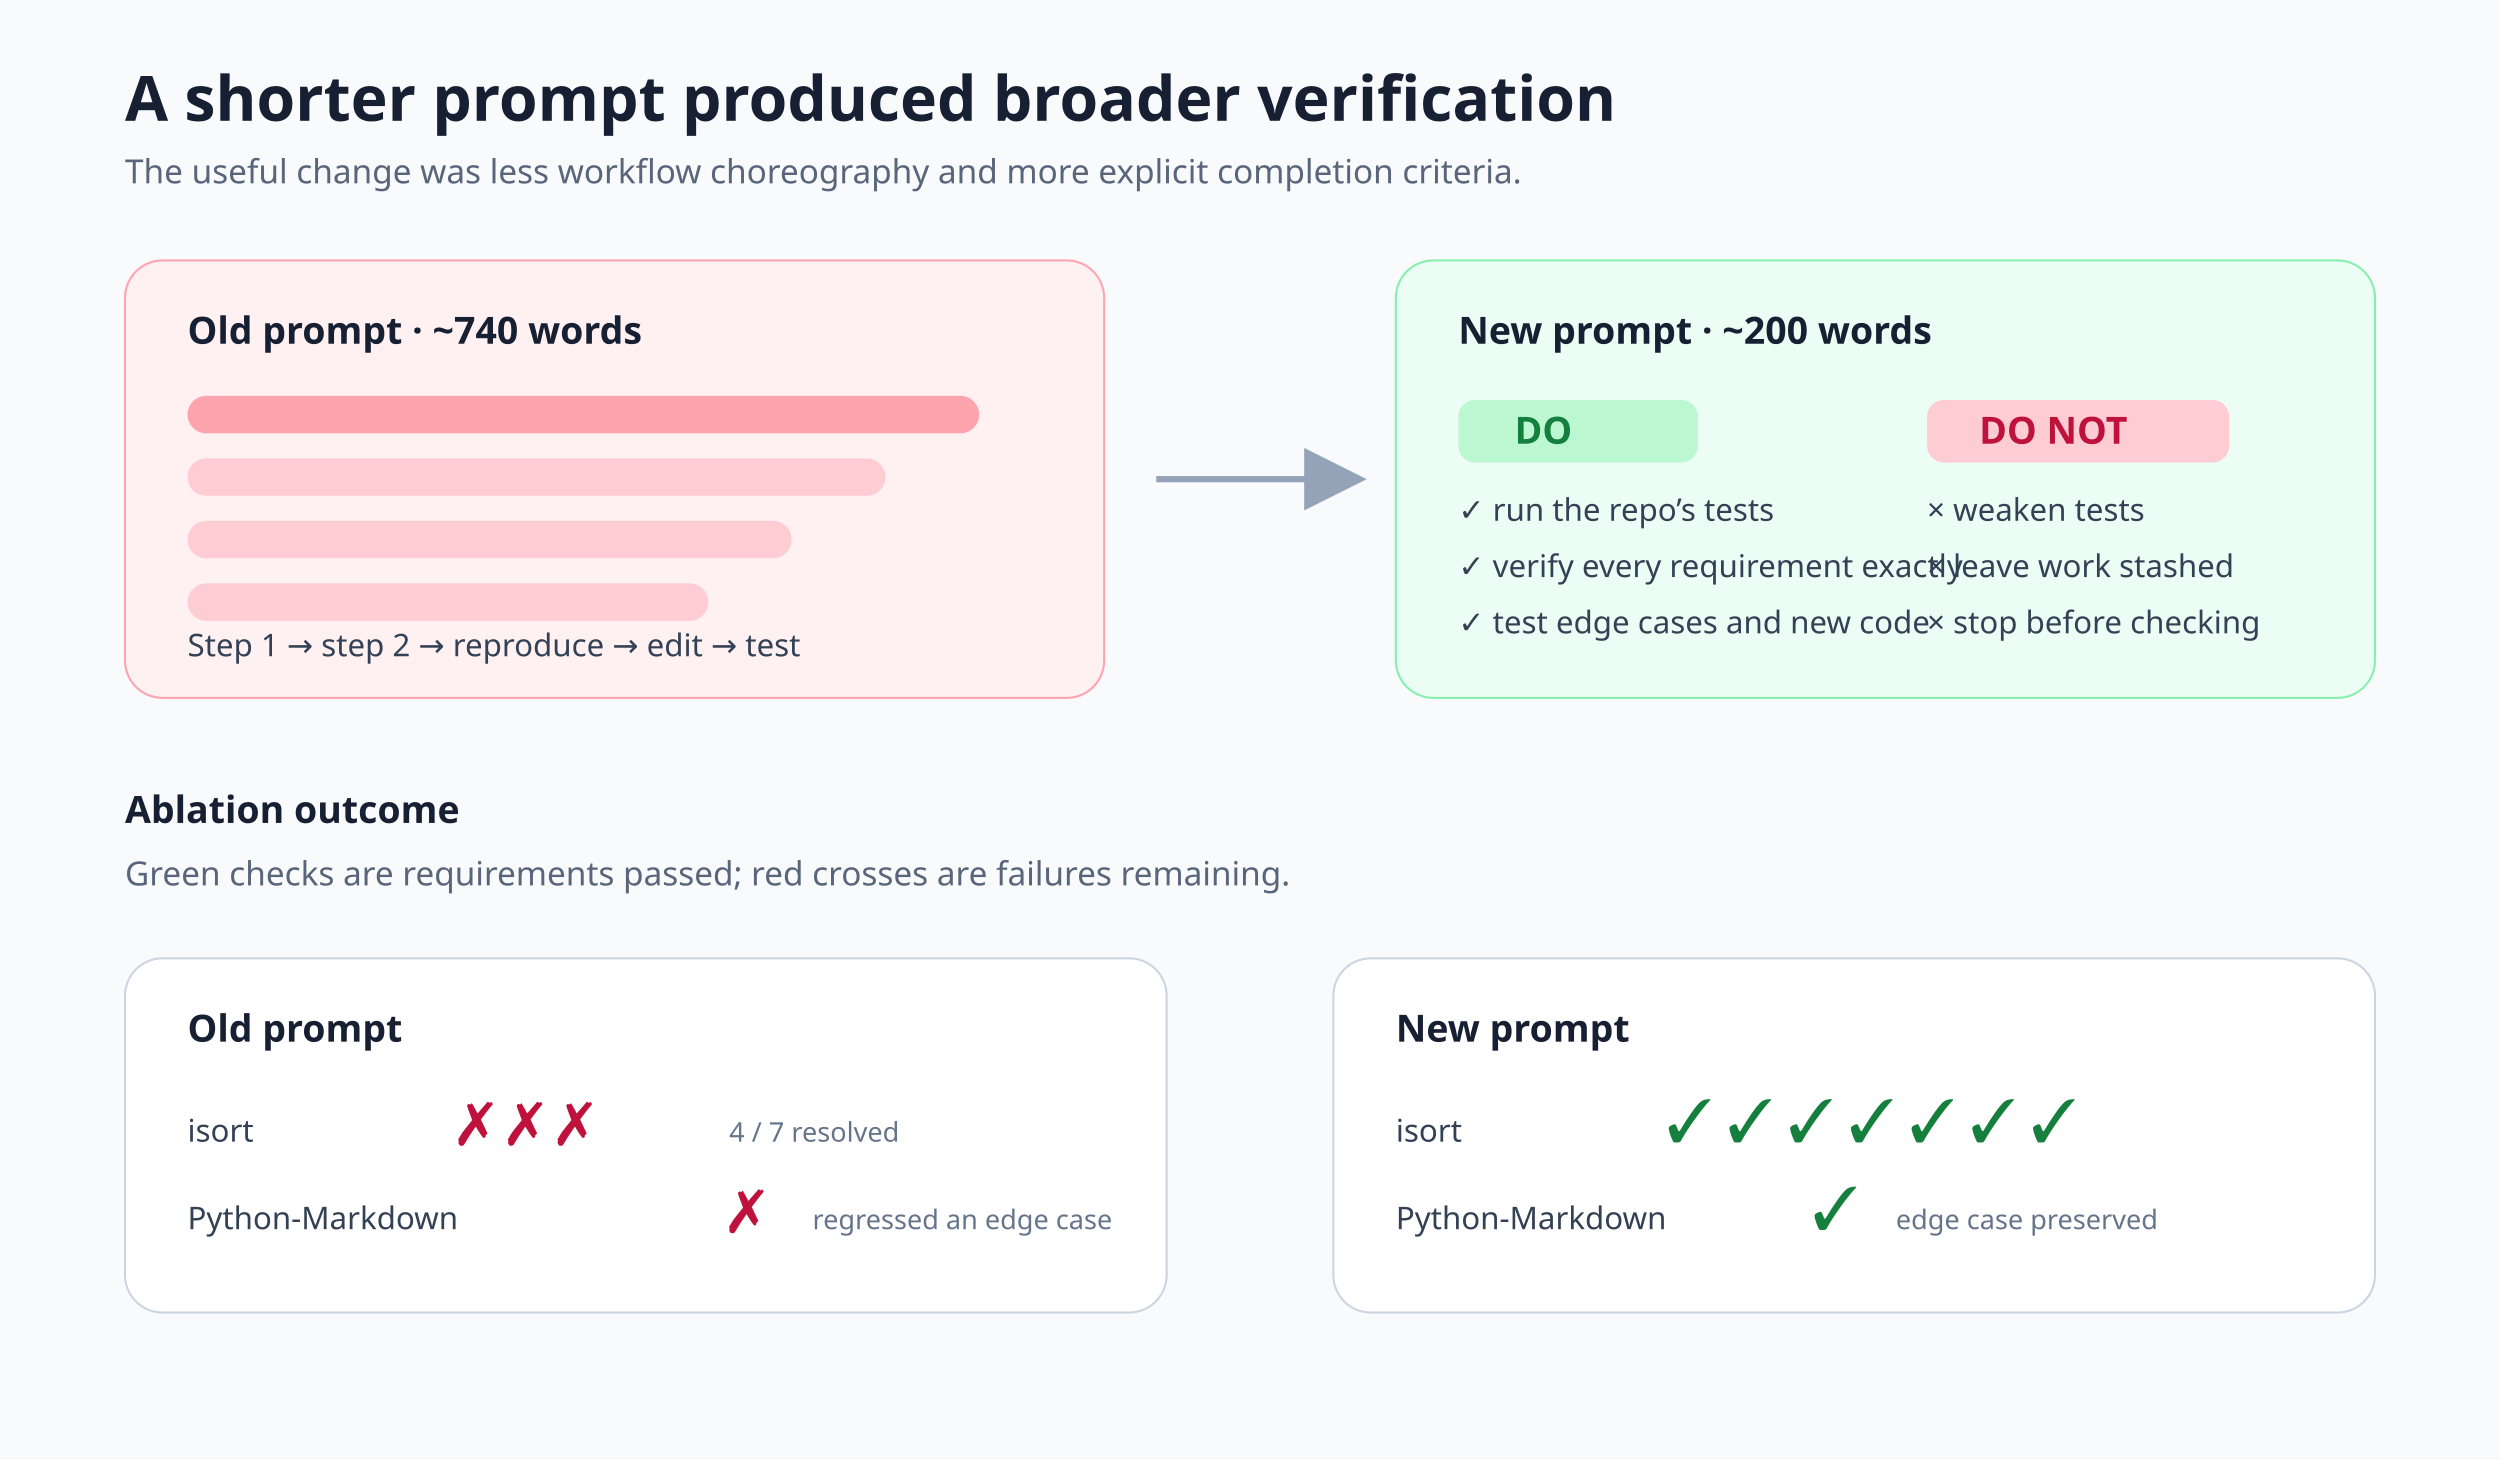
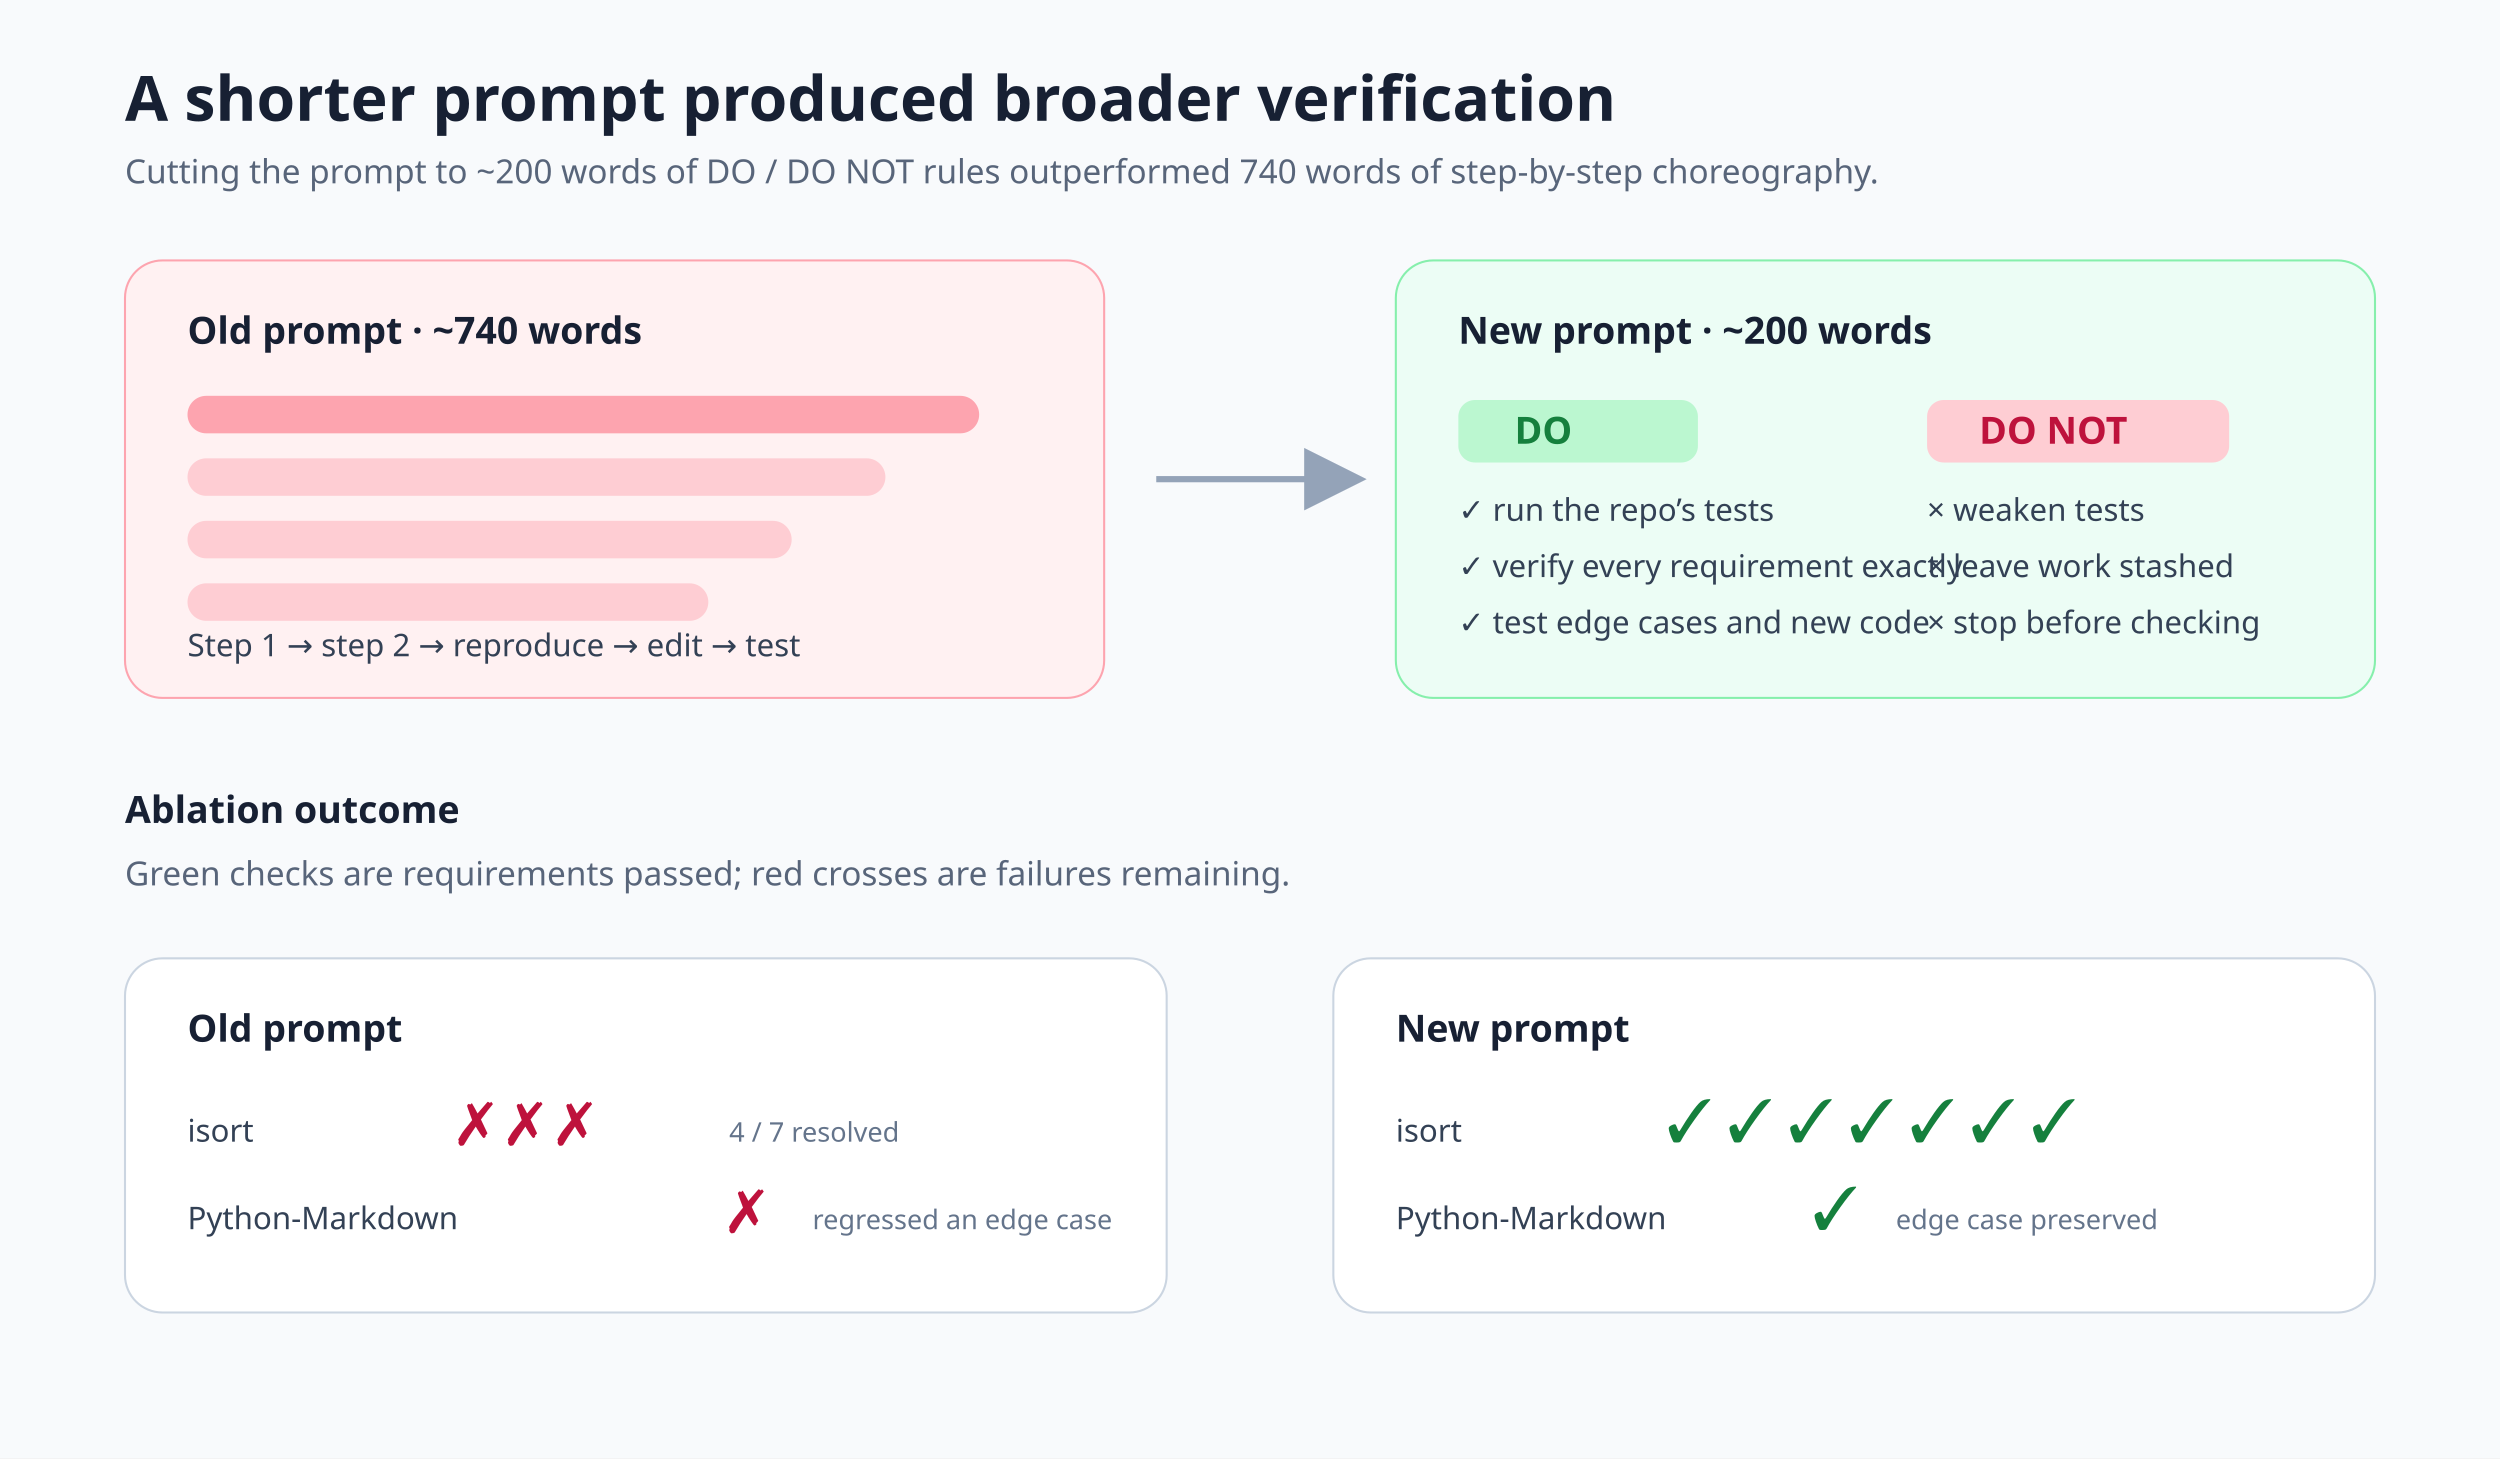
<svg xmlns="http://www.w3.org/2000/svg" width="1200" height="700" viewBox="0 0 1200 700">
  <style>
    .title{font:700 30px system-ui,sans-serif;fill:#172033}.sub{font:16px system-ui,sans-serif;fill:#58657a}.label{font:700 18px system-ui,sans-serif;fill:#172033}.body{font:15px system-ui,sans-serif;fill:#334155}.small{font:13px system-ui,sans-serif;fill:#64748b}.old{fill:#fff1f2;stroke:#fda4af}.new{fill:#ecfdf5;stroke:#86efac}.line{stroke:#94a3b8;stroke-width:3;fill:none}.red{fill:#be123c}.green{fill:#15803d}.amber{fill:#b45309}
  </style>
  <rect width="1200" height="700" fill="#f8fafc" />
  <text x="60" y="58" class="title">A shorter prompt produced broader verification</text>
-   <text x="60" y="88" class="sub">The useful change was less workflow choreography and more explicit completion criteria.</text>
+   <text x="60" y="88" class="sub">Cutting the prompt to ~200 words of DO / DO NOT rules outperformed 740 words of step-by-step choreography.</text>
  <rect x="60" y="125" width="470" height="210" rx="18" class="old" />
  <text x="90" y="165" class="label">Old prompt · ~740 words</text>
  <rect x="90" y="190" width="380" height="18" rx="9" fill="#fda4af" />
  <rect x="90" y="220" width="335" height="18" rx="9" fill="#fecdd3" />
  <rect x="90" y="250" width="290" height="18" rx="9" fill="#fecdd3" />
  <rect x="90" y="280" width="250" height="18" rx="9" fill="#fecdd3" />
  <text x="90" y="315" class="body">Step 1 → step 2 → reproduce → edit → test</text>
  <path d="M555 230 C600 230 610 230 650 230" class="line" marker-end="url(#arrow)" />
  <rect x="670" y="125" width="470" height="210" rx="18" class="new" />
  <text x="700" y="165" class="label">New prompt · ~200 words</text>
  <rect x="700" y="192" width="115" height="30" rx="8" fill="#bbf7d0" />
  <text x="727" y="213" class="label green">DO</text>
  <text x="700" y="250" class="body">✓ run the repo’s tests</text>
  <text x="700" y="277" class="body">✓ verify every requirement exactly</text>
  <text x="700" y="304" class="body">✓ test edge cases and new code</text>
  <rect x="925" y="192" width="145" height="30" rx="8" fill="#fecdd3" />
  <text x="950" y="213" class="label red">DO NOT</text>
  <text x="925" y="250" class="body">× weaken tests</text>
  <text x="925" y="277" class="body">× leave work stashed</text>
  <text x="925" y="304" class="body">× stop before checking</text>
  <text x="60" y="395" class="label">Ablation outcome</text>
  <text x="60" y="425" class="sub">Green checks are requirements passed; red crosses are failures remaining.</text>
  <rect x="60" y="460" width="500" height="170" rx="18" fill="#fff" stroke="#cbd5e1" />
  <text x="90" y="500" class="label">Old prompt</text>
  <text x="90" y="548" class="body">isort</text>
  <text x="220" y="548" font-size="29" class="red">✗ ✗ ✗</text>
  <text x="350" y="548" class="small">4 / 7 resolved</text>
  <text x="90" y="590" class="body">Python-Markdown</text>
  <text x="350" y="590" font-size="29" class="red">✗</text>
  <text x="390" y="590" class="small">regressed an edge case</text>
  <rect x="640" y="460" width="500" height="170" rx="18" fill="#fff" stroke="#cbd5e1" />
  <text x="670" y="500" class="label">New prompt</text>
  <text x="670" y="548" class="body">isort</text>
  <text x="800" y="548" font-size="29" class="green">✓ ✓ ✓ ✓ ✓ ✓ ✓</text>
  <text x="670" y="590" class="body">Python-Markdown</text>
  <text x="870" y="590" font-size="29" class="green">✓</text>
  <text x="910" y="590" class="small">edge case preserved</text>
  <defs>
    <marker id="arrow" markerWidth="10" markerHeight="10" refX="8" refY="5" orient="auto">
      <path d="M0,0 L10,5 L0,10 z" fill="#94a3b8" />
    </marker>
  </defs>
</svg>
